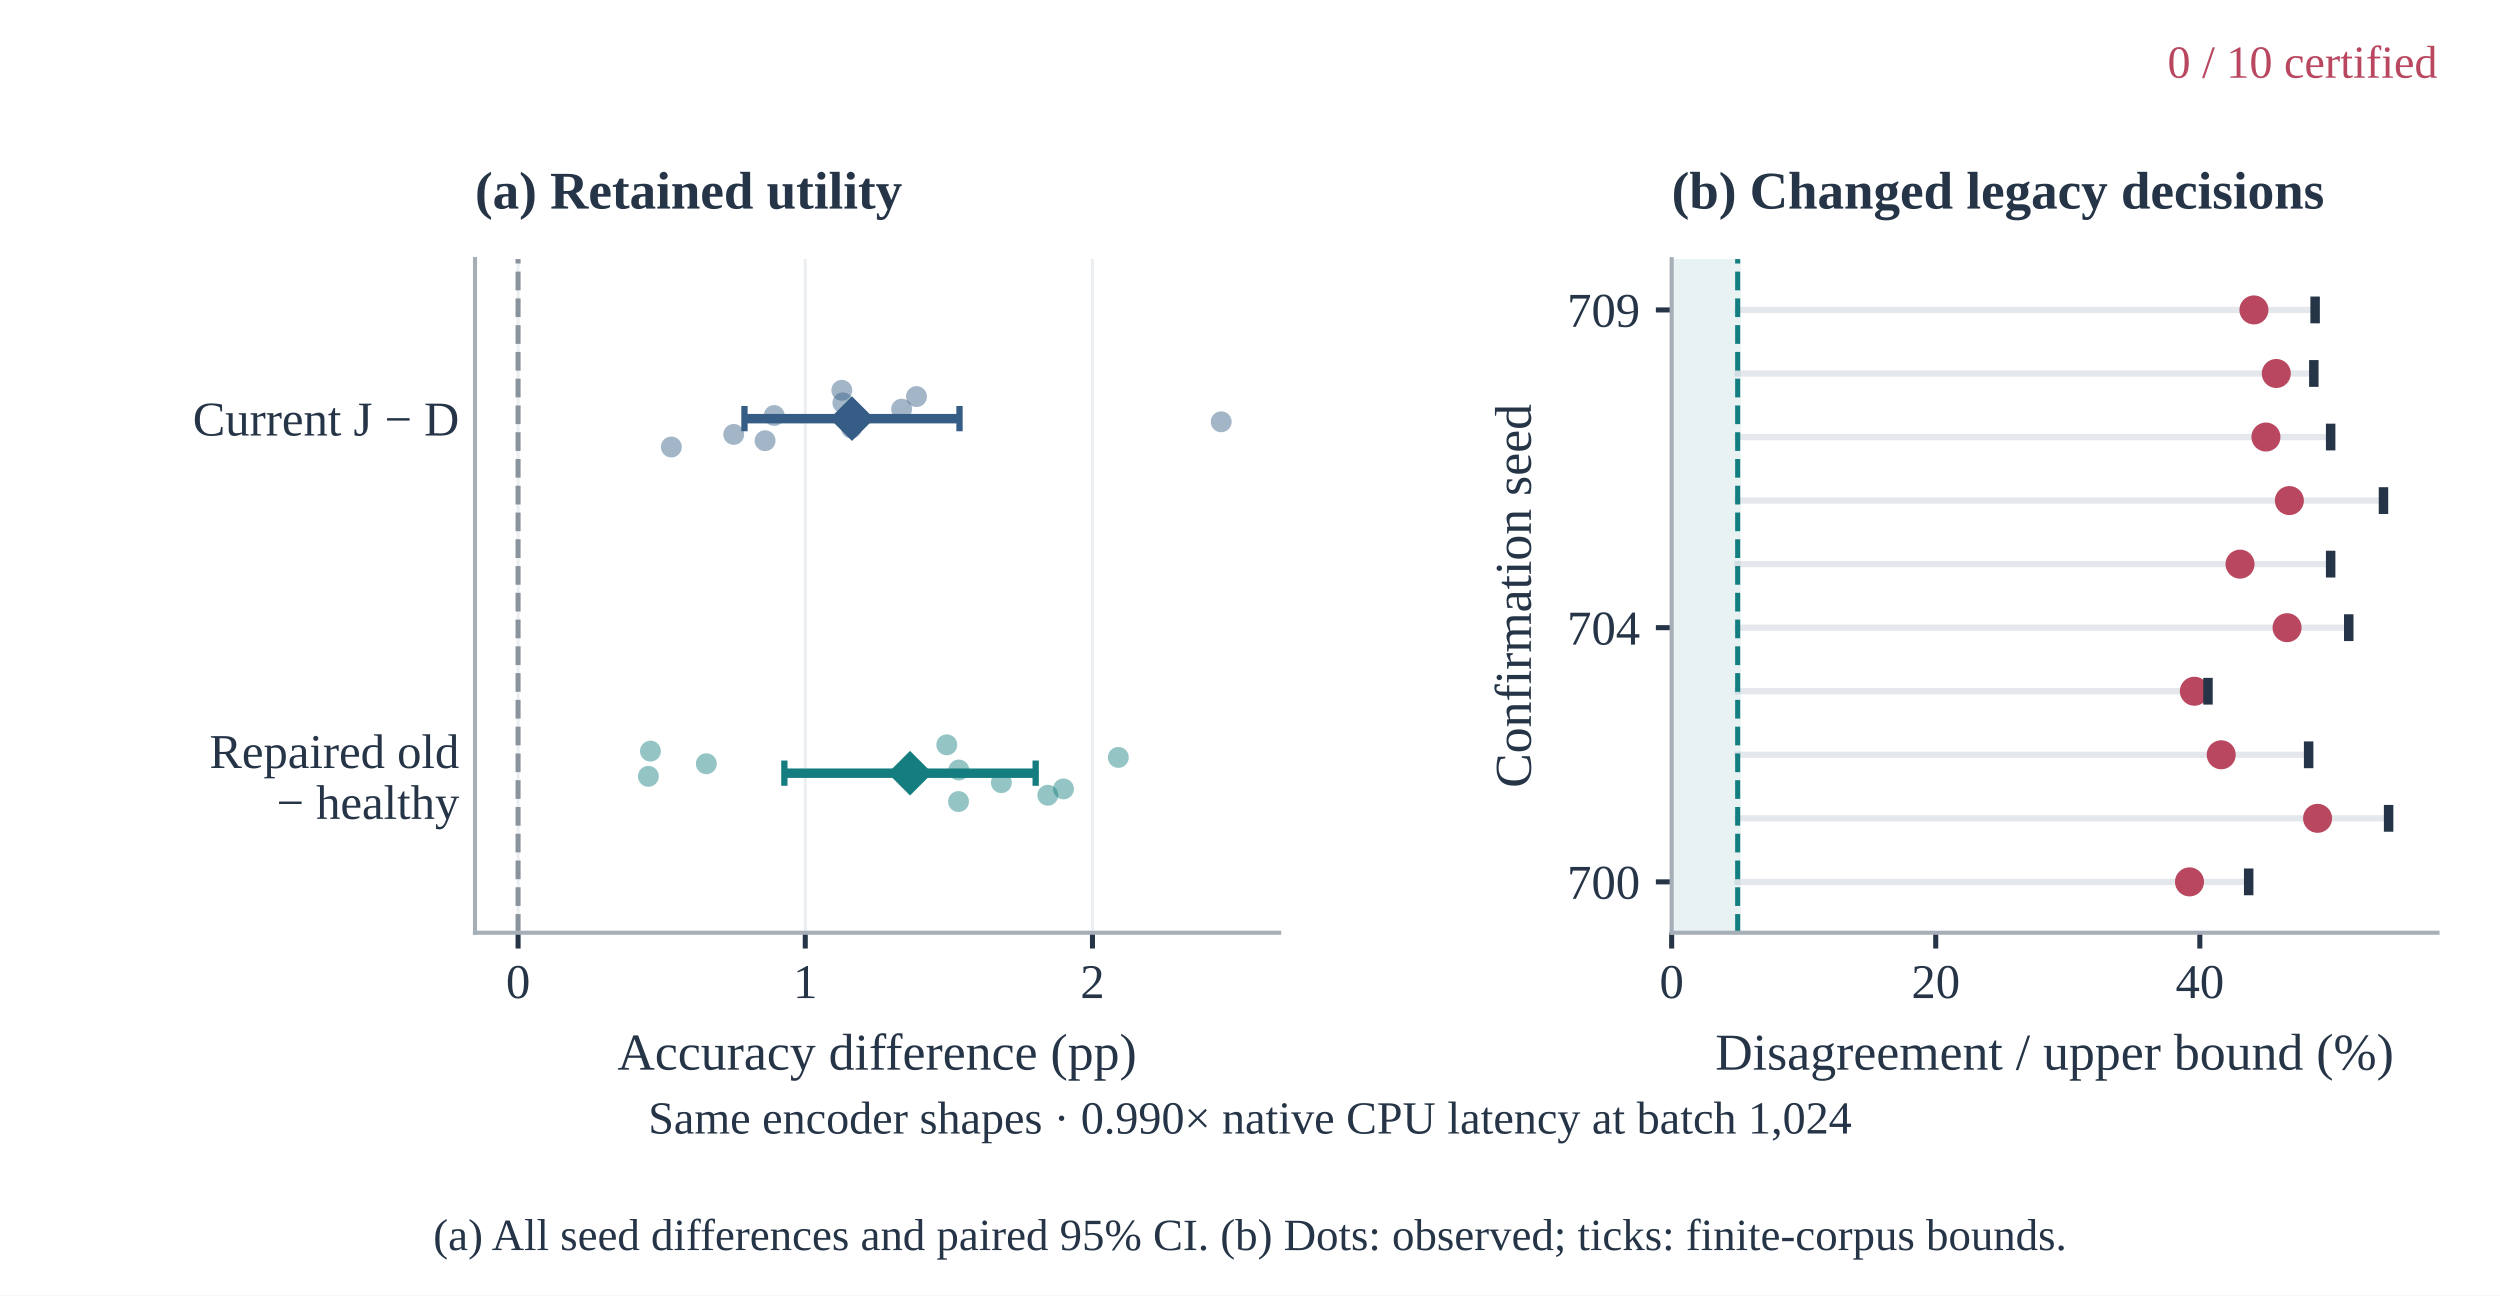
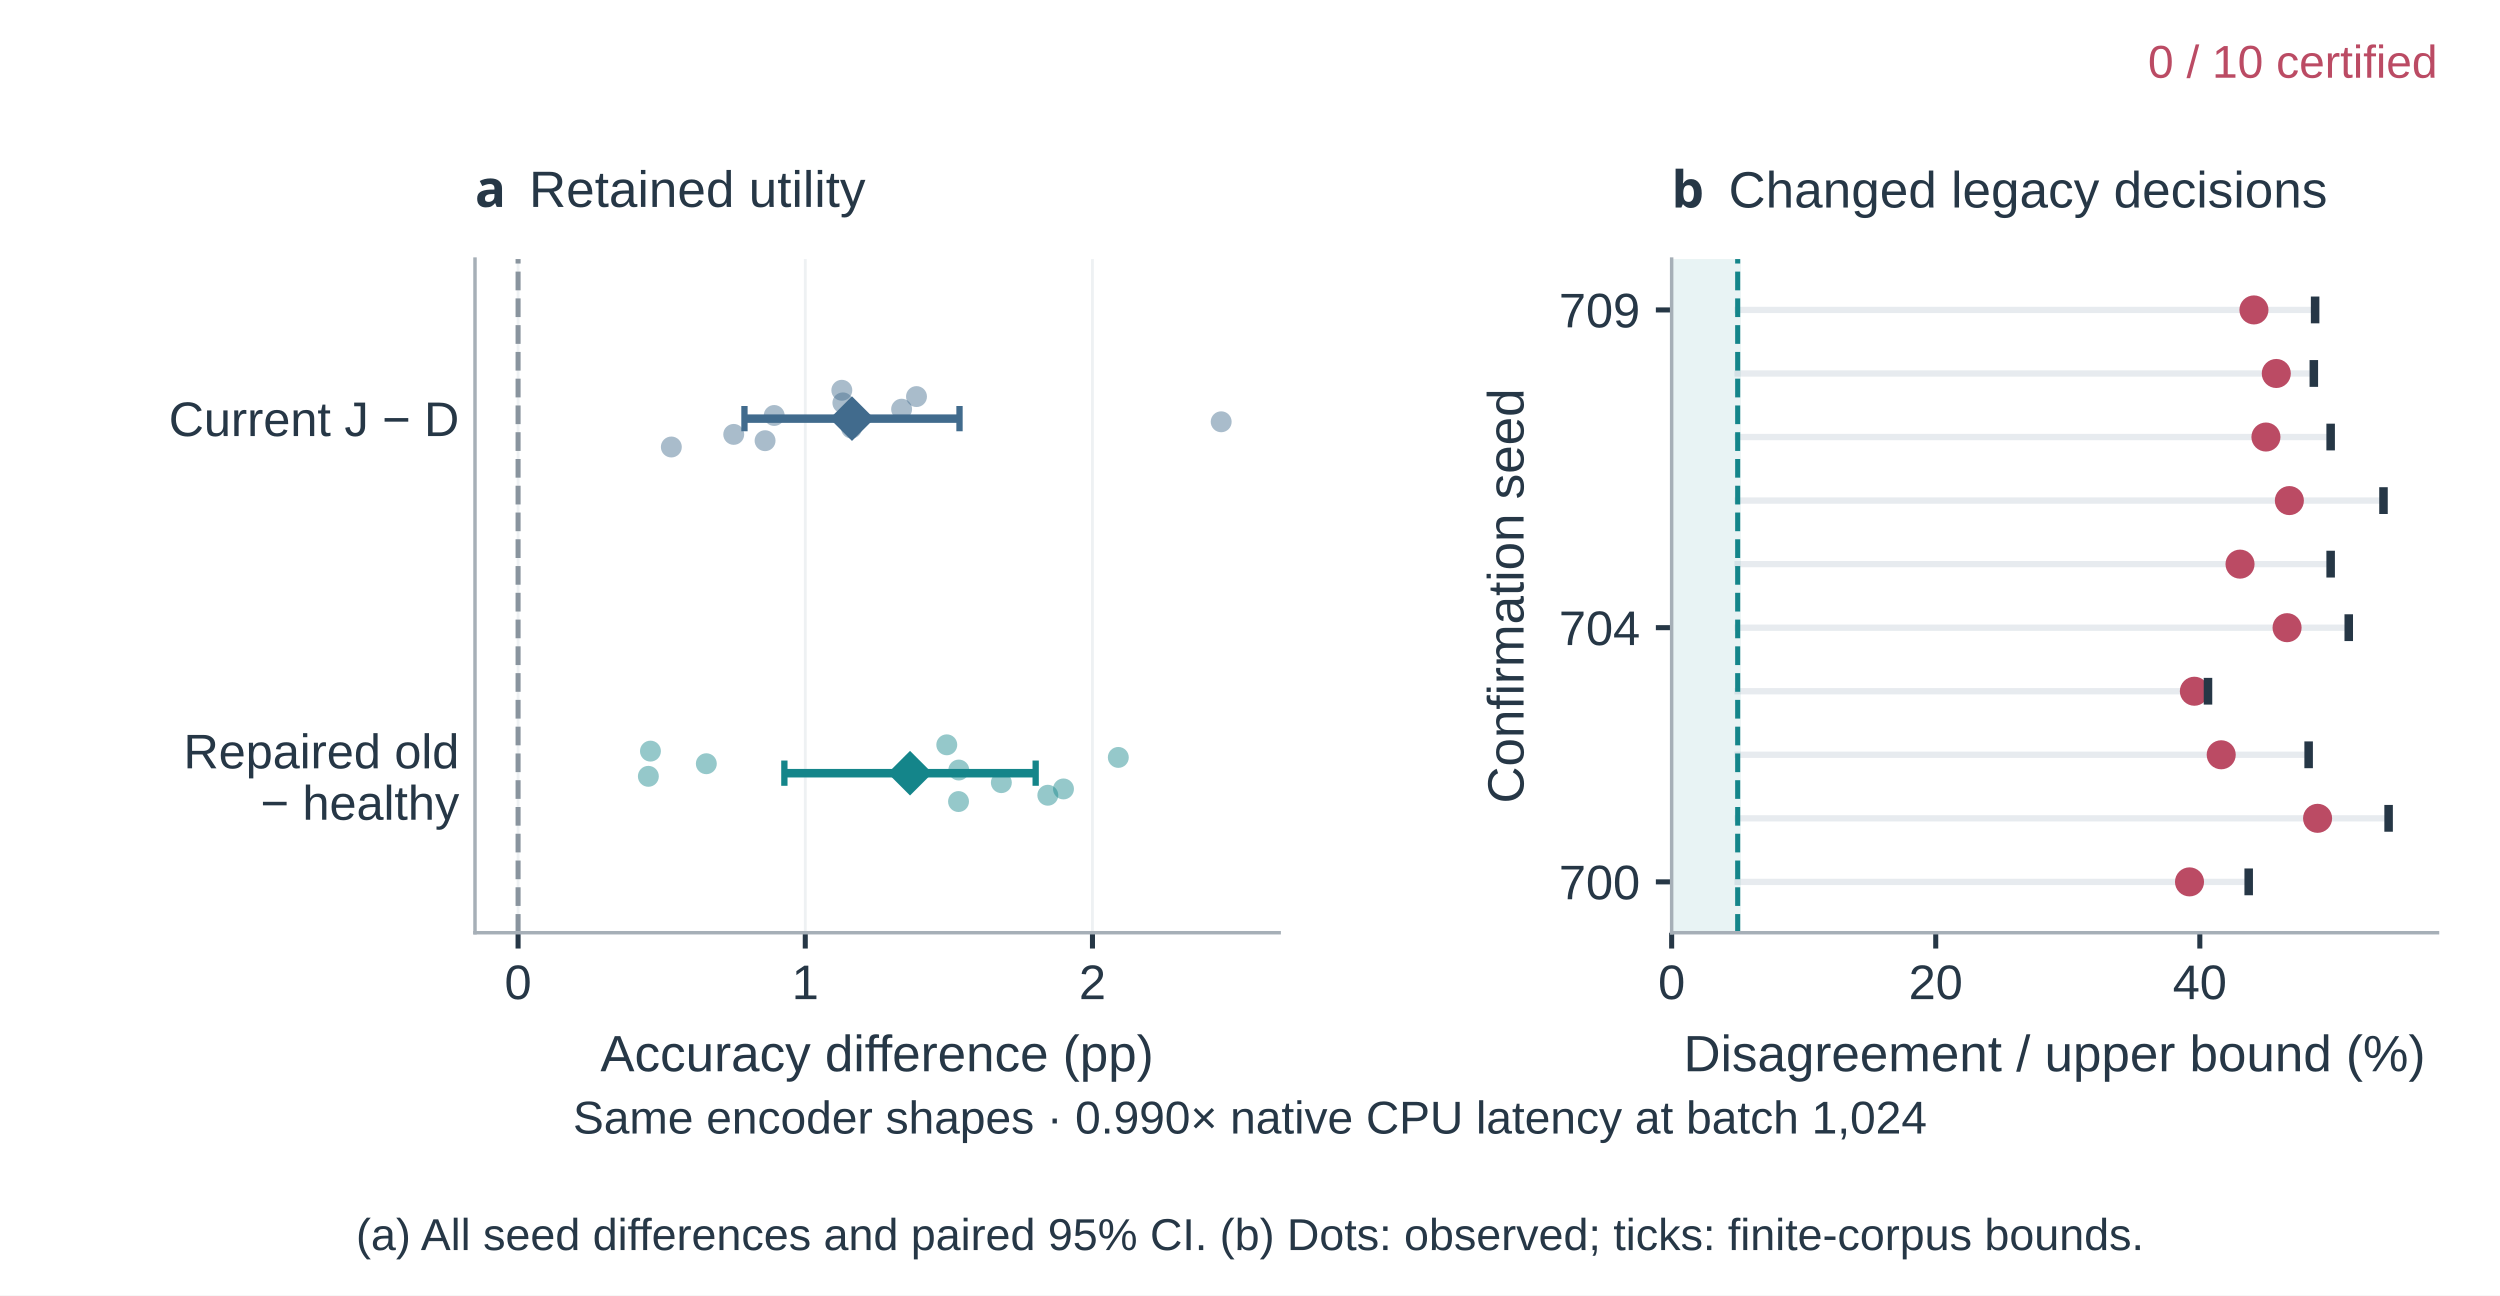
<svg xmlns="http://www.w3.org/2000/svg" xmlns:xlink="http://www.w3.org/1999/xlink" width="396pt" height="205.2pt" viewBox="0 0 396 205.2" version="1.1">
  <defs>
    <style type="text/css">*{stroke-linejoin: round; stroke-linecap: butt}</style>
  </defs>
  <g id="figure_1">
    <g id="patch_1">
      <path d="M 0 205.2 L 396 205.2 L 396 0 L 0 0 z " style="fill: #ffffff" />
    </g>
    <g id="axes_1">
      <g id="patch_2">
        <path d="M 75.24 147.744 L 202.617 147.744 L 202.617 41.04 L 75.24 41.04 z " style="fill: #ffffff" />
      </g>
      <g id="matplotlib.axis_1">
        <g id="xtick_1">
          <g id="line2d_1">
-             <path d="M 82.064 147.744 L 82.064 41.04 " clip-path="url(#p9694356ca7)" style="fill: none; stroke: #e4e8ec; stroke-opacity: 0.7; stroke-width: 0.5; stroke-linecap: square" />
+             <path d="M 82.064 147.744 L 82.064 41.04 " clip-path="url(#pa9242256be)" style="fill: none; stroke: #e7ebef; stroke-opacity: 0.7; stroke-width: 0.45; stroke-linecap: square" />
          </g>
          <g id="line2d_2">
            <defs>
-               <path id="m4852a7b87c" d="M 0 0 L 0 2.5 " style="stroke: #253446; stroke-width: 0.8" />
+               <path id="m3c18a9bf7d" d="M 0 0 L 0 2.5 " style="stroke: #263746; stroke-width: 0.8" />
            </defs>
            <g>
-               <use xlink:href="#m4852a7b87c" x="82.064" y="147.744" style="fill: #253446; stroke: #253446; stroke-width: 0.8" />
+               <use xlink:href="#m3c18a9bf7d" x="82.064" y="147.744" style="fill: #263746; stroke: #263746; stroke-width: 0.8" />
            </g>
          </g>
          <g id="text_1">
-             <text style="font-size: 7.7px; font-family: 'Times New Roman', 'STIXGeneral', 'DejaVu Serif', serif; text-anchor: middle; fill: #253446" x="82.064" y="158.091" transform="rotate(-0 82.06376 158.0907)">0</text>
+             <text style="font-size: 7.7px; font-family: 'Arial'; text-anchor: middle; fill: #263746" x="82.064" y="158.256" transform="rotate(-0 82.06376 158.2555)">0</text>
          </g>
        </g>
        <g id="xtick_2">
          <g id="line2d_3">
-             <path d="M 127.555 147.744 L 127.555 41.04 " clip-path="url(#p9694356ca7)" style="fill: none; stroke: #e4e8ec; stroke-opacity: 0.7; stroke-width: 0.5; stroke-linecap: square" />
+             <path d="M 127.555 147.744 L 127.555 41.04 " clip-path="url(#pa9242256be)" style="fill: none; stroke: #e7ebef; stroke-opacity: 0.7; stroke-width: 0.45; stroke-linecap: square" />
          </g>
          <g id="line2d_4">
            <g>
-               <use xlink:href="#m4852a7b87c" x="127.555" y="147.744" style="fill: #253446; stroke: #253446; stroke-width: 0.8" />
+               <use xlink:href="#m3c18a9bf7d" x="127.555" y="147.744" style="fill: #263746; stroke: #263746; stroke-width: 0.8" />
            </g>
          </g>
          <g id="text_2">
-             <text style="font-size: 7.7px; font-family: 'Times New Roman', 'STIXGeneral', 'DejaVu Serif', serif; text-anchor: middle; fill: #253446" x="127.555" y="158.091" transform="rotate(-0 127.5555 158.0907)">1</text>
+             <text style="font-size: 7.7px; font-family: 'Arial'; text-anchor: middle; fill: #263746" x="127.555" y="158.256" transform="rotate(-0 127.5555 158.2555)">1</text>
          </g>
        </g>
        <g id="xtick_3">
          <g id="line2d_5">
-             <path d="M 173.047 147.744 L 173.047 41.04 " clip-path="url(#p9694356ca7)" style="fill: none; stroke: #e4e8ec; stroke-opacity: 0.7; stroke-width: 0.5; stroke-linecap: square" />
+             <path d="M 173.047 147.744 L 173.047 41.04 " clip-path="url(#pa9242256be)" style="fill: none; stroke: #e7ebef; stroke-opacity: 0.7; stroke-width: 0.45; stroke-linecap: square" />
          </g>
          <g id="line2d_6">
            <g>
-               <use xlink:href="#m4852a7b87c" x="173.047" y="147.744" style="fill: #253446; stroke: #253446; stroke-width: 0.8" />
+               <use xlink:href="#m3c18a9bf7d" x="173.047" y="147.744" style="fill: #263746; stroke: #263746; stroke-width: 0.8" />
            </g>
          </g>
          <g id="text_3">
-             <text style="font-size: 7.7px; font-family: 'Times New Roman', 'STIXGeneral', 'DejaVu Serif', serif; text-anchor: middle; fill: #253446" x="173.047" y="158.091" transform="rotate(-0 173.0472 158.0907)">2</text>
+             <text style="font-size: 7.7px; font-family: 'Arial'; text-anchor: middle; fill: #263746" x="173.047" y="158.256" transform="rotate(-0 173.0472 158.2555)">2</text>
          </g>
        </g>
        <g id="text_4">
-           <text style="font-size: 8.2px; font-family: 'Times New Roman', 'STIXGeneral', 'DejaVu Serif', serif; text-anchor: middle; fill: #253446" x="138.928" y="169.432" transform="rotate(-0 138.9284 169.4316)">Accuracy difference (pp)</text>
+           <text style="font-size: 8.1px; font-family: 'Arial'; text-anchor: middle; fill: #263746" x="138.928" y="169.682" transform="rotate(-0 138.9284 169.6824)">Accuracy difference (pp)</text>
        </g>
      </g>
      <g id="matplotlib.axis_2">
        <g id="ytick_1">
          <g id="line2d_7" />
          <g id="text_5">
-             <text style="font-size: 7.7px; font-family: 'Times New Roman', 'STIXGeneral', 'DejaVu Serif', serif; text-anchor: end; fill: #253446" x="72.74" y="68.985" transform="rotate(-0 72.74 68.98534)">Current J − D</text>
+             <text style="font-size: 7.7px; font-family: 'Arial'; text-anchor: end; fill: #263746" x="72.74" y="69.068" transform="rotate(-0 72.74 69.06776)">Current J − D</text>
          </g>
        </g>
        <g id="ytick_2">
          <g id="line2d_8" />
          <g id="text_6">
-             <text style="font-size: 7.7px; font-family: 'Times New Roman', 'STIXGeneral', 'DejaVu Serif', serif; fill: #253446" transform="translate(33.18245 121.6485)">Repaired old</text>
-             <text style="font-size: 7.7px; font-family: 'Times New Roman', 'STIXGeneral', 'DejaVu Serif', serif; fill: #253446" transform="translate(43.80845 129.7116)">− healthy</text>
+             <text style="font-size: 7.7px; font-family: 'Arial'; fill: #263746" transform="translate(29.081 121.7068)">Repaired old</text>
+             <text style="font-size: 7.7px; font-family: 'Arial'; fill: #263746" transform="translate(41.27587 129.851)">− healthy</text>
          </g>
        </g>
      </g>
      <g id="line2d_9">
-         <path d="M 82.064 147.744 L 82.064 41.04 " clip-path="url(#p9694356ca7)" style="fill: none; stroke-dasharray: 2.96,1.28; stroke-dashoffset: 0; stroke: #89939d; stroke-width: 0.8" />
+         <path d="M 82.064 147.744 L 82.064 41.04 " clip-path="url(#pa9242256be)" style="fill: none; stroke-dasharray: 2.96,1.28; stroke-dashoffset: 0; stroke: #89949e; stroke-width: 0.8" />
      </g>
      <g id="patch_3">
-         <path d="M 75.24 147.744 L 75.24 41.04 " style="fill: none; stroke: #a6afb7; stroke-width: 0.65; stroke-linejoin: miter; stroke-linecap: square" />
+         <path d="M 75.24 147.744 L 75.24 41.04 " style="fill: none; stroke: #a6afb7; stroke-width: 0.55; stroke-linejoin: miter; stroke-linecap: square" />
      </g>
      <g id="patch_4">
-         <path d="M 75.24 147.744 L 202.617 147.744 " style="fill: none; stroke: #a6afb7; stroke-width: 0.65; stroke-linejoin: miter; stroke-linecap: square" />
+         <path d="M 75.24 147.744 L 202.617 147.744 " style="fill: none; stroke: #a6afb7; stroke-width: 0.55; stroke-linejoin: miter; stroke-linecap: square" />
      </g>
      <g id="PathCollection_1">
        <defs>
-           <path id="m0bcf07b329" d="M 0 1.658 C 0.44 1.658 0.862 1.484 1.173 1.173 C 1.484 0.862 1.658 0.44 1.658 0 C 1.658 -0.44 1.484 -0.862 1.173 -1.173 C 0.862 -1.484 0.44 -1.658 0 -1.658 C -0.44 -1.658 -0.862 -1.484 -1.173 -1.173 C -1.484 -0.862 -1.658 -0.44 -1.658 0 C -1.658 0.44 -1.484 0.862 -1.173 1.173 C -0.862 1.484 -0.44 1.658 0 1.658 z " />
-         </defs>
-         <g clip-path="url(#p9694356ca7)">
-           <use xlink:href="#m0bcf07b329" x="106.34" y="70.805" style="fill: #355d85; fill-opacity: 0.45" />
-           <use xlink:href="#m0bcf07b329" x="121.187" y="69.806" style="fill: #355d85; fill-opacity: 0.45" />
-           <use xlink:href="#m0bcf07b329" x="116.224" y="68.808" style="fill: #355d85; fill-opacity: 0.45" />
-           <use xlink:href="#m0bcf07b329" x="134.875" y="67.81" style="fill: #355d85; fill-opacity: 0.45" />
-           <use xlink:href="#m0bcf07b329" x="193.436" y="66.811" style="fill: #355d85; fill-opacity: 0.45" />
-           <use xlink:href="#m0bcf07b329" x="122.634" y="65.813" style="fill: #355d85; fill-opacity: 0.45" />
-           <use xlink:href="#m0bcf07b329" x="142.816" y="64.814" style="fill: #355d85; fill-opacity: 0.45" />
-           <use xlink:href="#m0bcf07b329" x="133.511" y="63.816" style="fill: #355d85; fill-opacity: 0.45" />
-           <use xlink:href="#m0bcf07b329" x="145.173" y="62.818" style="fill: #355d85; fill-opacity: 0.45" />
-           <use xlink:href="#m0bcf07b329" x="133.345" y="61.819" style="fill: #355d85; fill-opacity: 0.45" />
+           <path id="m0cd1d6743c" d="M 0 1.658 C 0.44 1.658 0.862 1.484 1.173 1.173 C 1.484 0.862 1.658 0.44 1.658 0 C 1.658 -0.44 1.484 -0.862 1.173 -1.173 C 0.862 -1.484 0.44 -1.658 0 -1.658 C -0.44 -1.658 -0.862 -1.484 -1.173 -1.173 C -1.484 -0.862 -1.658 -0.44 -1.658 0 C -1.658 0.44 -1.484 0.862 -1.173 1.173 C -0.862 1.484 -0.44 1.658 0 1.658 z " />
+         </defs>
+         <g clip-path="url(#pa9242256be)">
+           <use xlink:href="#m0cd1d6743c" x="106.34" y="70.805" style="fill: #416b8d; fill-opacity: 0.45" />
+           <use xlink:href="#m0cd1d6743c" x="121.187" y="69.806" style="fill: #416b8d; fill-opacity: 0.45" />
+           <use xlink:href="#m0cd1d6743c" x="116.224" y="68.808" style="fill: #416b8d; fill-opacity: 0.45" />
+           <use xlink:href="#m0cd1d6743c" x="134.875" y="67.81" style="fill: #416b8d; fill-opacity: 0.45" />
+           <use xlink:href="#m0cd1d6743c" x="193.436" y="66.811" style="fill: #416b8d; fill-opacity: 0.45" />
+           <use xlink:href="#m0cd1d6743c" x="122.634" y="65.813" style="fill: #416b8d; fill-opacity: 0.45" />
+           <use xlink:href="#m0cd1d6743c" x="142.816" y="64.814" style="fill: #416b8d; fill-opacity: 0.45" />
+           <use xlink:href="#m0cd1d6743c" x="133.511" y="63.816" style="fill: #416b8d; fill-opacity: 0.45" />
+           <use xlink:href="#m0cd1d6743c" x="145.173" y="62.818" style="fill: #416b8d; fill-opacity: 0.45" />
+           <use xlink:href="#m0cd1d6743c" x="133.345" y="61.819" style="fill: #416b8d; fill-opacity: 0.45" />
        </g>
      </g>
      <g id="PathCollection_2">
        <defs>
-           <path id="m39fe0d07e5" d="M 0 1.658 C 0.44 1.658 0.862 1.484 1.173 1.173 C 1.484 0.862 1.658 0.44 1.658 0 C 1.658 -0.44 1.484 -0.862 1.173 -1.173 C 0.862 -1.484 0.44 -1.658 0 -1.658 C -0.44 -1.658 -0.862 -1.484 -1.173 -1.173 C -1.484 -0.862 -1.658 -0.44 -1.658 0 C -1.658 0.44 -1.484 0.862 -1.173 1.173 C -0.862 1.484 -0.44 1.658 0 1.658 z " />
-         </defs>
-         <g clip-path="url(#p9694356ca7)">
-           <use xlink:href="#m39fe0d07e5" x="151.831" y="126.965" style="fill: #147d80; fill-opacity: 0.45" />
-           <use xlink:href="#m39fe0d07e5" x="165.975" y="125.966" style="fill: #147d80; fill-opacity: 0.45" />
-           <use xlink:href="#m39fe0d07e5" x="168.457" y="124.968" style="fill: #147d80; fill-opacity: 0.45" />
-           <use xlink:href="#m39fe0d07e5" x="158.614" y="123.97" style="fill: #147d80; fill-opacity: 0.45" />
-           <use xlink:href="#m39fe0d07e5" x="102.7" y="122.971" style="fill: #147d80; fill-opacity: 0.45" />
-           <use xlink:href="#m39fe0d07e5" x="151.873" y="121.973" style="fill: #147d80; fill-opacity: 0.45" />
-           <use xlink:href="#m39fe0d07e5" x="111.882" y="120.974" style="fill: #147d80; fill-opacity: 0.45" />
-           <use xlink:href="#m39fe0d07e5" x="177.141" y="119.976" style="fill: #147d80; fill-opacity: 0.45" />
-           <use xlink:href="#m39fe0d07e5" x="103.031" y="118.978" style="fill: #147d80; fill-opacity: 0.45" />
-           <use xlink:href="#m39fe0d07e5" x="149.97" y="117.979" style="fill: #147d80; fill-opacity: 0.45" />
+           <path id="mabecb64346" d="M 0 1.658 C 0.44 1.658 0.862 1.484 1.173 1.173 C 1.484 0.862 1.658 0.44 1.658 0 C 1.658 -0.44 1.484 -0.862 1.173 -1.173 C 0.862 -1.484 0.44 -1.658 0 -1.658 C -0.44 -1.658 -0.862 -1.484 -1.173 -1.173 C -1.484 -0.862 -1.658 -0.44 -1.658 0 C -1.658 0.44 -1.484 0.862 -1.173 1.173 C -0.862 1.484 -0.44 1.658 0 1.658 z " />
+         </defs>
+         <g clip-path="url(#pa9242256be)">
+           <use xlink:href="#mabecb64346" x="151.831" y="126.965" style="fill: #14858a; fill-opacity: 0.45" />
+           <use xlink:href="#mabecb64346" x="165.975" y="125.966" style="fill: #14858a; fill-opacity: 0.45" />
+           <use xlink:href="#mabecb64346" x="168.457" y="124.968" style="fill: #14858a; fill-opacity: 0.45" />
+           <use xlink:href="#mabecb64346" x="158.614" y="123.97" style="fill: #14858a; fill-opacity: 0.45" />
+           <use xlink:href="#mabecb64346" x="102.7" y="122.971" style="fill: #14858a; fill-opacity: 0.45" />
+           <use xlink:href="#mabecb64346" x="151.873" y="121.973" style="fill: #14858a; fill-opacity: 0.45" />
+           <use xlink:href="#mabecb64346" x="111.882" y="120.974" style="fill: #14858a; fill-opacity: 0.45" />
+           <use xlink:href="#mabecb64346" x="177.141" y="119.976" style="fill: #14858a; fill-opacity: 0.45" />
+           <use xlink:href="#mabecb64346" x="103.031" y="118.978" style="fill: #14858a; fill-opacity: 0.45" />
+           <use xlink:href="#mabecb64346" x="149.97" y="117.979" style="fill: #14858a; fill-opacity: 0.45" />
        </g>
      </g>
      <g id="text_7">
-         <text style="font-weight: 700; font-size: 8.4px; font-family: 'Times New Roman'; text-anchor: start; fill: #253446" x="75.24" y="33.04" transform="rotate(-0 75.24 33.04)">(a) Retained utility</text>
+         <g style="fill: #263746" transform="translate(75.24 33.04)">
+           <text>
+             <tspan x="0" y="-0.266" style="font-weight: 700; font-size: 8.1px; font-family: 'STIXGeneral'; fill: #263746">a</tspan>
+             <tspan x="4.062" y="-0.266" style="font-size: 8.1px; font-family: 'Arial'; fill: #263746"> </tspan>
+             <tspan x="6.32" y="-0.266" style="font-size: 8.1px; font-family: 'Arial'; fill: #263746"> </tspan>
+             <tspan x="8.577" y="-0.266" style="font-size: 8.1px; font-family: 'Arial'; fill: #263746">R</tspan>
+             <tspan x="14.445" y="-0.266" style="font-size: 8.1px; font-family: 'Arial'; fill: #263746">e</tspan>
+             <tspan x="18.964" y="-0.266" style="font-size: 8.1px; font-family: 'Arial'; fill: #263746">t</tspan>
+             <tspan x="21.221" y="-0.266" style="font-size: 8.1px; font-family: 'Arial'; fill: #263746">a</tspan>
+             <tspan x="25.74" y="-0.266" style="font-size: 8.1px; font-family: 'Arial'; fill: #263746">i</tspan>
+             <tspan x="27.545" y="-0.266" style="font-size: 8.1px; font-family: 'Arial'; fill: #263746">n</tspan>
+             <tspan x="32.064" y="-0.266" style="font-size: 8.1px; font-family: 'Arial'; fill: #263746">e</tspan>
+             <tspan x="36.582" y="-0.266" style="font-size: 8.1px; font-family: 'Arial'; fill: #263746">d</tspan>
+             <tspan x="41.101" y="-0.266" style="font-size: 8.1px; font-family: 'Arial'; fill: #263746"> </tspan>
+             <tspan x="43.358" y="-0.266" style="font-size: 8.1px; font-family: 'Arial'; fill: #263746">u</tspan>
+             <tspan x="47.877" y="-0.266" style="font-size: 8.1px; font-family: 'Arial'; fill: #263746">t</tspan>
+             <tspan x="50.135" y="-0.266" style="font-size: 8.1px; font-family: 'Arial'; fill: #263746">i</tspan>
+             <tspan x="51.94" y="-0.266" style="font-size: 8.1px; font-family: 'Arial'; fill: #263746">l</tspan>
+             <tspan x="53.745" y="-0.266" style="font-size: 8.1px; font-family: 'Arial'; fill: #263746">i</tspan>
+             <tspan x="55.55" y="-0.266" style="font-size: 8.1px; font-family: 'Arial'; fill: #263746">t</tspan>
+             <tspan x="57.807" y="-0.266" style="font-size: 8.1px; font-family: 'Arial'; fill: #263746">y</tspan>
+           </text>
+         </g>
      </g>
      <g id="LineCollection_1">
-         <path d="M 117.922 66.312 L 151.986 66.312 " clip-path="url(#p9694356ca7)" style="fill: none; stroke: #355d85; stroke-width: 1.5" />
+         <path d="M 117.922 66.312 L 151.986 66.312 " clip-path="url(#pa9242256be)" style="fill: none; stroke: #416b8d; stroke-width: 1.35" />
      </g>
      <g id="line2d_10">
        <defs>
-           <path id="m222d6b9916" d="M 0 2 L 0 -2 " style="stroke: #355d85" />
-         </defs>
-         <g clip-path="url(#p9694356ca7)">
-           <use xlink:href="#m222d6b9916" x="117.922" y="66.312" style="fill: #355d85; stroke: #355d85" />
+           <path id="m82ac69b5b2" d="M 0 2 L 0 -2 " style="stroke: #416b8d" />
+         </defs>
+         <g clip-path="url(#pa9242256be)">
+           <use xlink:href="#m82ac69b5b2" x="117.922" y="66.312" style="fill: #416b8d; stroke: #416b8d" />
        </g>
      </g>
      <g id="line2d_11">
-         <g clip-path="url(#p9694356ca7)">
-           <use xlink:href="#m222d6b9916" x="151.986" y="66.312" style="fill: #355d85; stroke: #355d85" />
+         <g clip-path="url(#pa9242256be)">
+           <use xlink:href="#m82ac69b5b2" x="151.986" y="66.312" style="fill: #416b8d; stroke: #416b8d" />
        </g>
      </g>
      <g id="LineCollection_2">
-         <path d="M 124.244 122.472 L 164.051 122.472 " clip-path="url(#p9694356ca7)" style="fill: none; stroke: #147d80; stroke-width: 1.5" />
+         <path d="M 124.244 122.472 L 164.051 122.472 " clip-path="url(#pa9242256be)" style="fill: none; stroke: #14858a; stroke-width: 1.35" />
      </g>
      <g id="line2d_12">
        <defs>
-           <path id="m2538b39b7e" d="M 0 2 L 0 -2 " style="stroke: #147d80" />
-         </defs>
-         <g clip-path="url(#p9694356ca7)">
-           <use xlink:href="#m2538b39b7e" x="124.244" y="122.472" style="fill: #147d80; stroke: #147d80" />
+           <path id="m72b9544a66" d="M 0 2 L 0 -2 " style="stroke: #14858a" />
+         </defs>
+         <g clip-path="url(#pa9242256be)">
+           <use xlink:href="#m72b9544a66" x="124.244" y="122.472" style="fill: #14858a; stroke: #14858a" />
        </g>
      </g>
      <g id="line2d_13">
-         <g clip-path="url(#p9694356ca7)">
-           <use xlink:href="#m2538b39b7e" x="164.051" y="122.472" style="fill: #147d80; stroke: #147d80" />
+         <g clip-path="url(#pa9242256be)">
+           <use xlink:href="#m72b9544a66" x="164.051" y="122.472" style="fill: #14858a; stroke: #14858a" />
        </g>
      </g>
      <g id="line2d_14">
        <defs>
-           <path id="m4ecf6d8142" d="M 0 2.828 L 2.828 0 L 0 -2.828 L -2.828 0 z " style="stroke: #355d85; stroke-linejoin: miter" />
-         </defs>
-         <g clip-path="url(#p9694356ca7)">
-           <use xlink:href="#m4ecf6d8142" x="134.954" y="66.312" style="fill: #355d85; stroke: #355d85; stroke-linejoin: miter" />
+           <path id="m07e1dbac13" d="M 0 2.828 L 2.828 0 L 0 -2.828 L -2.828 0 z " style="stroke: #416b8d; stroke-linejoin: miter" />
+         </defs>
+         <g clip-path="url(#pa9242256be)">
+           <use xlink:href="#m07e1dbac13" x="134.954" y="66.312" style="fill: #416b8d; stroke: #416b8d; stroke-linejoin: miter" />
        </g>
      </g>
      <g id="line2d_15">
        <defs>
-           <path id="m66a68f70e8" d="M 0 2.828 L 2.828 0 L 0 -2.828 L -2.828 0 z " style="stroke: #147d80; stroke-linejoin: miter" />
-         </defs>
-         <g clip-path="url(#p9694356ca7)">
-           <use xlink:href="#m66a68f70e8" x="144.148" y="122.472" style="fill: #147d80; stroke: #147d80; stroke-linejoin: miter" />
+           <path id="mc7b9dc2438" d="M 0 2.828 L 2.828 0 L 0 -2.828 L -2.828 0 z " style="stroke: #14858a; stroke-linejoin: miter" />
+         </defs>
+         <g clip-path="url(#pa9242256be)">
+           <use xlink:href="#mc7b9dc2438" x="144.148" y="122.472" style="fill: #14858a; stroke: #14858a; stroke-linejoin: miter" />
        </g>
      </g>
    </g>
    <g id="axes_2">
      <g id="patch_5">
        <path d="M 264.789 147.744 L 386.1 147.744 L 386.1 41.04 L 264.789 41.04 z " style="fill: #ffffff" />
      </g>
      <g id="matplotlib.axis_3">
        <g id="xtick_4">
          <g id="line2d_16">
            <g>
-               <use xlink:href="#m4852a7b87c" x="264.789" y="147.744" style="fill: #253446; stroke: #253446; stroke-width: 0.8" />
+               <use xlink:href="#m3c18a9bf7d" x="264.789" y="147.744" style="fill: #263746; stroke: #263746; stroke-width: 0.8" />
            </g>
          </g>
          <g id="text_8">
-             <text style="font-size: 7.7px; font-family: 'Times New Roman', 'STIXGeneral', 'DejaVu Serif', serif; text-anchor: middle; fill: #253446" x="264.789" y="158.091" transform="rotate(-0 264.7888 158.0907)">0</text>
+             <text style="font-size: 7.7px; font-family: 'Arial'; text-anchor: middle; fill: #263746" x="264.789" y="158.256" transform="rotate(-0 264.7888 158.2555)">0</text>
          </g>
        </g>
        <g id="xtick_5">
          <g id="line2d_17">
            <g>
-               <use xlink:href="#m4852a7b87c" x="306.62" y="147.744" style="fill: #253446; stroke: #253446; stroke-width: 0.8" />
+               <use xlink:href="#m3c18a9bf7d" x="306.62" y="147.744" style="fill: #263746; stroke: #263746; stroke-width: 0.8" />
            </g>
          </g>
          <g id="text_9">
-             <text style="font-size: 7.7px; font-family: 'Times New Roman', 'STIXGeneral', 'DejaVu Serif', serif; text-anchor: middle; fill: #253446" x="306.62" y="158.091" transform="rotate(-0 306.6202 158.0907)">20</text>
+             <text style="font-size: 7.7px; font-family: 'Arial'; text-anchor: middle; fill: #263746" x="306.62" y="158.256" transform="rotate(-0 306.6202 158.2555)">20</text>
          </g>
        </g>
        <g id="xtick_6">
          <g id="line2d_18">
            <g>
-               <use xlink:href="#m4852a7b87c" x="348.452" y="147.744" style="fill: #253446; stroke: #253446; stroke-width: 0.8" />
+               <use xlink:href="#m3c18a9bf7d" x="348.452" y="147.744" style="fill: #263746; stroke: #263746; stroke-width: 0.8" />
            </g>
          </g>
          <g id="text_10">
-             <text style="font-size: 7.7px; font-family: 'Times New Roman', 'STIXGeneral', 'DejaVu Serif', serif; text-anchor: middle; fill: #253446" x="348.452" y="158.091" transform="rotate(-0 348.4517 158.0907)">40</text>
+             <text style="font-size: 7.7px; font-family: 'Arial'; text-anchor: middle; fill: #263746" x="348.452" y="158.256" transform="rotate(-0 348.4517 158.2555)">40</text>
          </g>
        </g>
        <g id="text_11">
-           <text style="font-size: 8.2px; font-family: 'Times New Roman', 'STIXGeneral', 'DejaVu Serif', serif; text-anchor: middle; fill: #253446" x="325.444" y="169.432" transform="rotate(-0 325.4444 169.4316)">Disagreement / upper bound (%)</text>
+           <text style="font-size: 8.1px; font-family: 'Arial'; text-anchor: middle; fill: #263746" x="325.444" y="169.682" transform="rotate(-0 325.4444 169.6824)">Disagreement / upper bound (%)</text>
        </g>
      </g>
      <g id="matplotlib.axis_4">
        <g id="ytick_3">
          <g id="line2d_19">
            <defs>
-               <path id="m2c8172902b" d="M 0 0 L -2.5 0 " style="stroke: #253446; stroke-width: 0.8" />
+               <path id="m3f2a37fe8a" d="M 0 0 L -2.5 0 " style="stroke: #263746; stroke-width: 0.8" />
            </defs>
            <g>
-               <use xlink:href="#m2c8172902b" x="264.789" y="139.691" style="fill: #253446; stroke: #253446; stroke-width: 0.8" />
+               <use xlink:href="#m3f2a37fe8a" x="264.789" y="139.691" style="fill: #263746; stroke: #263746; stroke-width: 0.8" />
            </g>
          </g>
          <g id="text_12">
-             <text style="font-size: 7.7px; font-family: 'Times New Roman', 'STIXGeneral', 'DejaVu Serif', serif; text-anchor: end; fill: #253446" x="259.789" y="142.364" transform="rotate(-0 259.7888 142.3642)">700</text>
+             <text style="font-size: 7.7px; font-family: 'Arial'; text-anchor: end; fill: #263746" x="259.789" y="142.447" transform="rotate(-0 259.7888 142.4466)">700</text>
          </g>
        </g>
        <g id="ytick_4">
          <g id="line2d_20">
            <g>
-               <use xlink:href="#m2c8172902b" x="264.789" y="99.425" style="fill: #253446; stroke: #253446; stroke-width: 0.8" />
+               <use xlink:href="#m3f2a37fe8a" x="264.789" y="99.425" style="fill: #263746; stroke: #263746; stroke-width: 0.8" />
            </g>
          </g>
          <g id="text_13">
-             <text style="font-size: 7.7px; font-family: 'Times New Roman', 'STIXGeneral', 'DejaVu Serif', serif; text-anchor: end; fill: #253446" x="259.789" y="102.099" transform="rotate(-0 259.7888 102.0986)">704</text>
+             <text style="font-size: 7.7px; font-family: 'Arial'; text-anchor: end; fill: #263746" x="259.789" y="102.181" transform="rotate(-0 259.7888 102.181)">704</text>
          </g>
        </g>
        <g id="ytick_5">
          <g id="line2d_21">
            <g>
-               <use xlink:href="#m2c8172902b" x="264.789" y="49.093" style="fill: #253446; stroke: #253446; stroke-width: 0.8" />
+               <use xlink:href="#m3f2a37fe8a" x="264.789" y="49.093" style="fill: #263746; stroke: #263746; stroke-width: 0.8" />
            </g>
          </g>
          <g id="text_14">
-             <text style="font-size: 7.7px; font-family: 'Times New Roman', 'STIXGeneral', 'DejaVu Serif', serif; text-anchor: end; fill: #253446" x="259.789" y="51.766" transform="rotate(-0 259.7888 51.76648)">709</text>
+             <text style="font-size: 7.7px; font-family: 'Arial'; text-anchor: end; fill: #263746" x="259.789" y="51.849" transform="rotate(-0 259.7888 51.84889)">709</text>
          </g>
        </g>
        <g id="text_15">
-           <text style="font-size: 8.2px; font-family: 'Times New Roman', 'STIXGeneral', 'DejaVu Serif', serif; text-anchor: middle; fill: #253446" x="242.485" y="94.392" transform="rotate(-90 242.4847 94.392)">Confirmation seed</text>
+           <text style="font-size: 8.1px; font-family: 'Arial'; text-anchor: middle; fill: #263746" x="241.333" y="94.392" transform="rotate(-90 241.3331 94.392)">Confirmation seed</text>
        </g>
      </g>
      <g id="line2d_22">
-         <path d="M 275.247 139.691 L 356.193 139.691 " clip-path="url(#p2d7a10e1d8)" style="fill: none; stroke: #e4e8ec; stroke-linecap: square" />
+         <path d="M 275.247 139.691 L 356.193 139.691 " clip-path="url(#pac00e63cc3)" style="fill: none; stroke: #e7ebef; stroke-linecap: square" />
      </g>
      <g id="line2d_23">
-         <path d="M 275.247 129.624 L 378.355 129.624 " clip-path="url(#p2d7a10e1d8)" style="fill: none; stroke: #e4e8ec; stroke-linecap: square" />
+         <path d="M 275.247 129.624 L 378.355 129.624 " clip-path="url(#pac00e63cc3)" style="fill: none; stroke: #e7ebef; stroke-linecap: square" />
      </g>
      <g id="line2d_24">
-         <path d="M 275.247 119.558 L 365.688 119.558 " clip-path="url(#p2d7a10e1d8)" style="fill: none; stroke: #e4e8ec; stroke-linecap: square" />
+         <path d="M 275.247 119.558 L 365.688 119.558 " clip-path="url(#pac00e63cc3)" style="fill: none; stroke: #e7ebef; stroke-linecap: square" />
      </g>
      <g id="line2d_25">
-         <path d="M 275.247 109.492 L 349.746 109.492 " clip-path="url(#p2d7a10e1d8)" style="fill: none; stroke: #e4e8ec; stroke-linecap: square" />
+         <path d="M 275.247 109.492 L 349.746 109.492 " clip-path="url(#pac00e63cc3)" style="fill: none; stroke: #e7ebef; stroke-linecap: square" />
      </g>
      <g id="line2d_26">
-         <path d="M 275.247 99.425 L 372.041 99.425 " clip-path="url(#p2d7a10e1d8)" style="fill: none; stroke: #e4e8ec; stroke-linecap: square" />
+         <path d="M 275.247 99.425 L 372.041 99.425 " clip-path="url(#pac00e63cc3)" style="fill: none; stroke: #e7ebef; stroke-linecap: square" />
      </g>
      <g id="line2d_27">
-         <path d="M 275.247 89.359 L 369.175 89.359 " clip-path="url(#p2d7a10e1d8)" style="fill: none; stroke: #e4e8ec; stroke-linecap: square" />
+         <path d="M 275.247 89.359 L 369.175 89.359 " clip-path="url(#pac00e63cc3)" style="fill: none; stroke: #e7ebef; stroke-linecap: square" />
      </g>
      <g id="line2d_28">
-         <path d="M 275.247 79.292 L 377.544 79.292 " clip-path="url(#p2d7a10e1d8)" style="fill: none; stroke: #e4e8ec; stroke-linecap: square" />
+         <path d="M 275.247 79.292 L 377.544 79.292 " clip-path="url(#pac00e63cc3)" style="fill: none; stroke: #e7ebef; stroke-linecap: square" />
      </g>
      <g id="line2d_29">
-         <path d="M 275.247 69.226 L 369.175 69.226 " clip-path="url(#p2d7a10e1d8)" style="fill: none; stroke: #e4e8ec; stroke-linecap: square" />
+         <path d="M 275.247 69.226 L 369.175 69.226 " clip-path="url(#pac00e63cc3)" style="fill: none; stroke: #e7ebef; stroke-linecap: square" />
      </g>
      <g id="line2d_30">
-         <path d="M 275.247 59.16 L 366.51 59.16 " clip-path="url(#p2d7a10e1d8)" style="fill: none; stroke: #e4e8ec; stroke-linecap: square" />
+         <path d="M 275.247 59.16 L 366.51 59.16 " clip-path="url(#pac00e63cc3)" style="fill: none; stroke: #e7ebef; stroke-linecap: square" />
      </g>
      <g id="line2d_31">
-         <path d="M 275.247 49.093 L 366.715 49.093 " clip-path="url(#p2d7a10e1d8)" style="fill: none; stroke: #e4e8ec; stroke-linecap: square" />
+         <path d="M 275.247 49.093 L 366.715 49.093 " clip-path="url(#pac00e63cc3)" style="fill: none; stroke: #e7ebef; stroke-linecap: square" />
      </g>
      <g id="patch_6">
-         <path d="M 264.789 147.744 L 275.247 147.744 L 275.247 41.04 L 264.789 41.04 z " clip-path="url(#p2d7a10e1d8)" style="fill: #147d80; opacity: 0.1; stroke: #147d80; stroke-linejoin: miter" />
+         <path d="M 264.789 147.744 L 275.247 147.744 L 275.247 41.04 L 264.789 41.04 z " clip-path="url(#pac00e63cc3)" style="fill: #14858a; opacity: 0.1; stroke: #14858a; stroke-linejoin: miter" />
      </g>
      <g id="line2d_32">
-         <path d="M 275.247 147.744 L 275.247 41.04 " clip-path="url(#p2d7a10e1d8)" style="fill: none; stroke-dasharray: 2.96,1.28; stroke-dashoffset: 0; stroke: #147d80; stroke-width: 0.8" />
+         <path d="M 275.247 147.744 L 275.247 41.04 " clip-path="url(#pac00e63cc3)" style="fill: none; stroke-dasharray: 2.96,1.28; stroke-dashoffset: 0; stroke: #14858a; stroke-width: 0.8" />
      </g>
      <g id="patch_7">
-         <path d="M 264.789 147.744 L 264.789 41.04 " style="fill: none; stroke: #a6afb7; stroke-width: 0.65; stroke-linejoin: miter; stroke-linecap: square" />
+         <path d="M 264.789 147.744 L 264.789 41.04 " style="fill: none; stroke: #a6afb7; stroke-width: 0.55; stroke-linejoin: miter; stroke-linecap: square" />
      </g>
      <g id="patch_8">
-         <path d="M 264.789 147.744 L 386.1 147.744 " style="fill: none; stroke: #a6afb7; stroke-width: 0.65; stroke-linejoin: miter; stroke-linecap: square" />
+         <path d="M 264.789 147.744 L 386.1 147.744 " style="fill: none; stroke: #a6afb7; stroke-width: 0.55; stroke-linejoin: miter; stroke-linecap: square" />
      </g>
      <g id="text_16">
-         <text style="font-weight: 700; font-size: 8.4px; font-family: 'Times New Roman'; text-anchor: start; fill: #253446" x="264.789" y="33.04" transform="rotate(-0 264.7888 33.04)">(b) Changed legacy decisions</text>
+         <g style="fill: #263746" transform="translate(264.7888 33.04)">
+           <text>
+             <tspan x="0" y="-0.172" style="font-weight: 700; font-size: 8.1px; font-family: 'STIXGeneral'; fill: #263746">b</tspan>
+             <tspan x="4.518" y="-0.172" style="font-size: 8.1px; font-family: 'Arial'; fill: #263746"> </tspan>
+             <tspan x="6.775" y="-0.172" style="font-size: 8.1px; font-family: 'Arial'; fill: #263746"> </tspan>
+             <tspan x="9.032" y="-0.172" style="font-size: 8.1px; font-family: 'Arial'; fill: #263746">C</tspan>
+             <tspan x="14.9" y="-0.172" style="font-size: 8.1px; font-family: 'Arial'; fill: #263746">h</tspan>
+             <tspan x="19.419" y="-0.172" style="font-size: 8.1px; font-family: 'Arial'; fill: #263746">a</tspan>
+             <tspan x="23.937" y="-0.172" style="font-size: 8.1px; font-family: 'Arial'; fill: #263746">n</tspan>
+             <tspan x="28.456" y="-0.172" style="font-size: 8.1px; font-family: 'Arial'; fill: #263746">g</tspan>
+             <tspan x="32.975" y="-0.172" style="font-size: 8.1px; font-family: 'Arial'; fill: #263746">e</tspan>
+             <tspan x="37.494" y="-0.172" style="font-size: 8.1px; font-family: 'Arial'; fill: #263746">d</tspan>
+             <tspan x="42.012" y="-0.172" style="font-size: 8.1px; font-family: 'Arial'; fill: #263746"> </tspan>
+             <tspan x="44.27" y="-0.172" style="font-size: 8.1px; font-family: 'Arial'; fill: #263746">l</tspan>
+             <tspan x="46.075" y="-0.172" style="font-size: 8.1px; font-family: 'Arial'; fill: #263746">e</tspan>
+             <tspan x="50.594" y="-0.172" style="font-size: 8.1px; font-family: 'Arial'; fill: #263746">g</tspan>
+             <tspan x="55.112" y="-0.172" style="font-size: 8.1px; font-family: 'Arial'; fill: #263746">a</tspan>
+             <tspan x="59.631" y="-0.172" style="font-size: 8.1px; font-family: 'Arial'; fill: #263746">c</tspan>
+             <tspan x="63.694" y="-0.172" style="font-size: 8.1px; font-family: 'Arial'; fill: #263746">y</tspan>
+             <tspan x="67.756" y="-0.172" style="font-size: 8.1px; font-family: 'Arial'; fill: #263746"> </tspan>
+             <tspan x="70.013" y="-0.172" style="font-size: 8.1px; font-family: 'Arial'; fill: #263746">d</tspan>
+             <tspan x="74.532" y="-0.172" style="font-size: 8.1px; font-family: 'Arial'; fill: #263746">e</tspan>
+             <tspan x="79.051" y="-0.172" style="font-size: 8.1px; font-family: 'Arial'; fill: #263746">c</tspan>
+             <tspan x="83.113" y="-0.172" style="font-size: 8.1px; font-family: 'Arial'; fill: #263746">i</tspan>
+             <tspan x="84.919" y="-0.172" style="font-size: 8.1px; font-family: 'Arial'; fill: #263746">s</tspan>
+             <tspan x="88.981" y="-0.172" style="font-size: 8.1px; font-family: 'Arial'; fill: #263746">i</tspan>
+             <tspan x="90.786" y="-0.172" style="font-size: 8.1px; font-family: 'Arial'; fill: #263746">o</tspan>
+             <tspan x="95.305" y="-0.172" style="font-size: 8.1px; font-family: 'Arial'; fill: #263746">n</tspan>
+             <tspan x="99.824" y="-0.172" style="font-size: 8.1px; font-family: 'Arial'; fill: #263746">s</tspan>
+           </text>
+         </g>
      </g>
      <g id="PathCollection_3">
        <defs>
-           <path id="mb6d302d1d8" d="M 0 1.803 C 0.478 1.803 0.937 1.613 1.275 1.275 C 1.613 0.937 1.803 0.478 1.803 0 C 1.803 -0.478 1.613 -0.937 1.275 -1.275 C 0.937 -1.613 0.478 -1.803 0 -1.803 C -0.478 -1.803 -0.937 -1.613 -1.275 -1.275 C -1.613 -0.937 -1.803 -0.478 -1.803 0 C -1.803 0.478 -1.613 0.937 -1.275 1.275 C -0.937 1.613 -0.478 1.803 0 1.803 z " style="stroke: #b8475f" />
-         </defs>
-         <g clip-path="url(#p2d7a10e1d8)">
-           <use xlink:href="#mb6d302d1d8" x="346.818" y="139.691" style="fill: #b8475f; stroke: #b8475f" />
+           <path id="m669ba91fad" d="M 0 1.803 C 0.478 1.803 0.937 1.613 1.275 1.275 C 1.613 0.937 1.803 0.478 1.803 0 C 1.803 -0.478 1.613 -0.937 1.275 -1.275 C 0.937 -1.613 0.478 -1.803 0 -1.803 C -0.478 -1.803 -0.937 -1.613 -1.275 -1.275 C -1.613 -0.937 -1.803 -0.478 -1.803 0 C -1.803 0.478 -1.613 0.937 -1.275 1.275 C -0.937 1.613 -0.478 1.803 0 1.803 z " style="stroke: #bb4b64" />
+         </defs>
+         <g clip-path="url(#pac00e63cc3)">
+           <use xlink:href="#m669ba91fad" x="346.818" y="139.691" style="fill: #bb4b64; stroke: #bb4b64" />
        </g>
      </g>
      <g id="PathCollection_4">
-         <g clip-path="url(#p2d7a10e1d8)">
-           <use xlink:href="#mb6d302d1d8" x="367.105" y="129.624" style="fill: #b8475f; stroke: #b8475f" />
+         <g clip-path="url(#pac00e63cc3)">
+           <use xlink:href="#m669ba91fad" x="367.105" y="129.624" style="fill: #bb4b64; stroke: #bb4b64" />
        </g>
      </g>
      <g id="PathCollection_5">
-         <g clip-path="url(#p2d7a10e1d8)">
-           <use xlink:href="#mb6d302d1d8" x="351.84" y="119.558" style="fill: #b8475f; stroke: #b8475f" />
+         <g clip-path="url(#pac00e63cc3)">
+           <use xlink:href="#m669ba91fad" x="351.84" y="119.558" style="fill: #bb4b64; stroke: #bb4b64" />
        </g>
      </g>
      <g id="PathCollection_6">
-         <g clip-path="url(#p2d7a10e1d8)">
-           <use xlink:href="#mb6d302d1d8" x="347.587" y="109.492" style="fill: #b8475f; stroke: #b8475f" />
+         <g clip-path="url(#pac00e63cc3)">
+           <use xlink:href="#m669ba91fad" x="347.587" y="109.492" style="fill: #bb4b64; stroke: #bb4b64" />
        </g>
      </g>
      <g id="PathCollection_7">
-         <g clip-path="url(#p2d7a10e1d8)">
-           <use xlink:href="#mb6d302d1d8" x="362.271" y="99.425" style="fill: #b8475f; stroke: #b8475f" />
+         <g clip-path="url(#pac00e63cc3)">
+           <use xlink:href="#m669ba91fad" x="362.271" y="99.425" style="fill: #bb4b64; stroke: #bb4b64" />
        </g>
      </g>
      <g id="PathCollection_8">
-         <g clip-path="url(#p2d7a10e1d8)">
-           <use xlink:href="#mb6d302d1d8" x="354.82" y="89.359" style="fill: #b8475f; stroke: #b8475f" />
+         <g clip-path="url(#pac00e63cc3)">
+           <use xlink:href="#m669ba91fad" x="354.82" y="89.359" style="fill: #bb4b64; stroke: #bb4b64" />
        </g>
      </g>
      <g id="PathCollection_9">
-         <g clip-path="url(#p2d7a10e1d8)">
-           <use xlink:href="#mb6d302d1d8" x="362.636" y="79.292" style="fill: #b8475f; stroke: #b8475f" />
+         <g clip-path="url(#pac00e63cc3)">
+           <use xlink:href="#m669ba91fad" x="362.636" y="79.292" style="fill: #bb4b64; stroke: #bb4b64" />
        </g>
      </g>
      <g id="PathCollection_10">
-         <g clip-path="url(#p2d7a10e1d8)">
-           <use xlink:href="#mb6d302d1d8" x="358.925" y="69.226" style="fill: #b8475f; stroke: #b8475f" />
+         <g clip-path="url(#pac00e63cc3)">
+           <use xlink:href="#m669ba91fad" x="358.925" y="69.226" style="fill: #bb4b64; stroke: #bb4b64" />
        </g>
      </g>
      <g id="PathCollection_11">
-         <g clip-path="url(#p2d7a10e1d8)">
-           <use xlink:href="#mb6d302d1d8" x="360.564" y="59.16" style="fill: #b8475f; stroke: #b8475f" />
+         <g clip-path="url(#pac00e63cc3)">
+           <use xlink:href="#m669ba91fad" x="360.564" y="59.16" style="fill: #bb4b64; stroke: #bb4b64" />
        </g>
      </g>
      <g id="PathCollection_12">
-         <g clip-path="url(#p2d7a10e1d8)">
-           <use xlink:href="#mb6d302d1d8" x="357.023" y="49.093" style="fill: #b8475f; stroke: #b8475f" />
+         <g clip-path="url(#pac00e63cc3)">
+           <use xlink:href="#m669ba91fad" x="357.023" y="49.093" style="fill: #bb4b64; stroke: #bb4b64" />
        </g>
      </g>
      <g id="PathCollection_13">
        <defs>
-           <path id="mfa0aee921c" d="M 0 2.121 L 0 -2.121 " style="stroke: #253446; stroke-width: 1.5" />
-         </defs>
-         <g clip-path="url(#p2d7a10e1d8)">
-           <use xlink:href="#mfa0aee921c" x="356.193" y="139.691" style="fill: #253446; stroke: #253446; stroke-width: 1.5" />
+           <path id="m382e049558" d="M 0 2.121 L 0 -2.121 " style="stroke: #263746; stroke-width: 1.35" />
+         </defs>
+         <g clip-path="url(#pac00e63cc3)">
+           <use xlink:href="#m382e049558" x="356.193" y="139.691" style="fill: #263746; stroke: #263746; stroke-width: 1.35" />
        </g>
      </g>
      <g id="PathCollection_14">
-         <g clip-path="url(#p2d7a10e1d8)">
-           <use xlink:href="#mfa0aee921c" x="378.355" y="129.624" style="fill: #253446; stroke: #253446; stroke-width: 1.5" />
+         <g clip-path="url(#pac00e63cc3)">
+           <use xlink:href="#m382e049558" x="378.355" y="129.624" style="fill: #263746; stroke: #263746; stroke-width: 1.35" />
        </g>
      </g>
      <g id="PathCollection_15">
-         <g clip-path="url(#p2d7a10e1d8)">
-           <use xlink:href="#mfa0aee921c" x="365.688" y="119.558" style="fill: #253446; stroke: #253446; stroke-width: 1.5" />
+         <g clip-path="url(#pac00e63cc3)">
+           <use xlink:href="#m382e049558" x="365.688" y="119.558" style="fill: #263746; stroke: #263746; stroke-width: 1.35" />
        </g>
      </g>
      <g id="PathCollection_16">
-         <g clip-path="url(#p2d7a10e1d8)">
-           <use xlink:href="#mfa0aee921c" x="349.746" y="109.492" style="fill: #253446; stroke: #253446; stroke-width: 1.5" />
+         <g clip-path="url(#pac00e63cc3)">
+           <use xlink:href="#m382e049558" x="349.746" y="109.492" style="fill: #263746; stroke: #263746; stroke-width: 1.35" />
        </g>
      </g>
      <g id="PathCollection_17">
-         <g clip-path="url(#p2d7a10e1d8)">
-           <use xlink:href="#mfa0aee921c" x="372.041" y="99.425" style="fill: #253446; stroke: #253446; stroke-width: 1.5" />
+         <g clip-path="url(#pac00e63cc3)">
+           <use xlink:href="#m382e049558" x="372.041" y="99.425" style="fill: #263746; stroke: #263746; stroke-width: 1.35" />
        </g>
      </g>
      <g id="PathCollection_18">
-         <g clip-path="url(#p2d7a10e1d8)">
-           <use xlink:href="#mfa0aee921c" x="369.175" y="89.359" style="fill: #253446; stroke: #253446; stroke-width: 1.5" />
+         <g clip-path="url(#pac00e63cc3)">
+           <use xlink:href="#m382e049558" x="369.175" y="89.359" style="fill: #263746; stroke: #263746; stroke-width: 1.35" />
        </g>
      </g>
      <g id="PathCollection_19">
-         <g clip-path="url(#p2d7a10e1d8)">
-           <use xlink:href="#mfa0aee921c" x="377.544" y="79.292" style="fill: #253446; stroke: #253446; stroke-width: 1.5" />
+         <g clip-path="url(#pac00e63cc3)">
+           <use xlink:href="#m382e049558" x="377.544" y="79.292" style="fill: #263746; stroke: #263746; stroke-width: 1.35" />
        </g>
      </g>
      <g id="PathCollection_20">
-         <g clip-path="url(#p2d7a10e1d8)">
-           <use xlink:href="#mfa0aee921c" x="369.175" y="69.226" style="fill: #253446; stroke: #253446; stroke-width: 1.5" />
+         <g clip-path="url(#pac00e63cc3)">
+           <use xlink:href="#m382e049558" x="369.175" y="69.226" style="fill: #263746; stroke: #263746; stroke-width: 1.35" />
        </g>
      </g>
      <g id="PathCollection_21">
-         <g clip-path="url(#p2d7a10e1d8)">
-           <use xlink:href="#mfa0aee921c" x="366.51" y="59.16" style="fill: #253446; stroke: #253446; stroke-width: 1.5" />
+         <g clip-path="url(#pac00e63cc3)">
+           <use xlink:href="#m382e049558" x="366.51" y="59.16" style="fill: #263746; stroke: #263746; stroke-width: 1.35" />
        </g>
      </g>
      <g id="PathCollection_22">
-         <g clip-path="url(#p2d7a10e1d8)">
-           <use xlink:href="#mfa0aee921c" x="366.715" y="49.093" style="fill: #253446; stroke: #253446; stroke-width: 1.5" />
+         <g clip-path="url(#pac00e63cc3)">
+           <use xlink:href="#m382e049558" x="366.715" y="49.093" style="fill: #263746; stroke: #263746; stroke-width: 1.35" />
        </g>
      </g>
    </g>
    <g id="text_17">
-       <text style="font-size: 7.3px; font-family: 'Times New Roman', 'STIXGeneral', 'DejaVu Serif', serif; text-anchor: end; fill: #b8475f" x="386.1" y="12.312" transform="rotate(-0 386.1 12.312)">0 / 10 certified</text>
+       <text style="font-size: 7.3px; font-family: 'Arial'; text-anchor: end; fill: #bb4b64" x="386.1" y="12.312" transform="rotate(-0 386.1 12.312)">0 / 10 certified</text>
    </g>
    <g id="text_18">
-       <text style="font-size: 7.3px; font-family: 'Times New Roman', 'STIXGeneral', 'DejaVu Serif', serif; text-anchor: middle; fill: #253446" x="198" y="179.55" transform="rotate(-0 198 179.55)">Same encoder shapes  ·  0.990× native CPU latency at batch 1,024</text>
+       <text style="font-size: 7.3px; font-family: 'Arial'; text-anchor: middle; fill: #263746" x="198" y="179.55" transform="rotate(-0 198 179.55)">Same encoder shapes  ·  0.990× native CPU latency at batch 1,024</text>
    </g>
    <g id="text_19">
-       <text style="font-size: 7.1px; font-family: 'Times New Roman', 'STIXGeneral', 'DejaVu Serif', serif; text-anchor: middle; fill: #253446" x="198" y="198.018" transform="rotate(-0 198 198.018)">(a) All seed differences and paired 95% CI.  (b) Dots: observed; ticks: finite-corpus bounds.</text>
+       <text style="font-size: 7.1px; font-family: 'Arial'; text-anchor: middle; fill: #263746" x="198" y="198.018" transform="rotate(-0 198 198.018)">(a) All seed differences and paired 95% CI.  (b) Dots: observed; ticks: finite-corpus bounds.</text>
    </g>
  </g>
  <defs>
-     <clipPath id="p9694356ca7">
+     <clipPath id="pa9242256be">
      <rect x="75.24" y="41.04" width="127.377" height="106.704" />
    </clipPath>
-     <clipPath id="p2d7a10e1d8">
+     <clipPath id="pac00e63cc3">
      <rect x="264.789" y="41.04" width="121.311" height="106.704" />
    </clipPath>
  </defs>
</svg>
